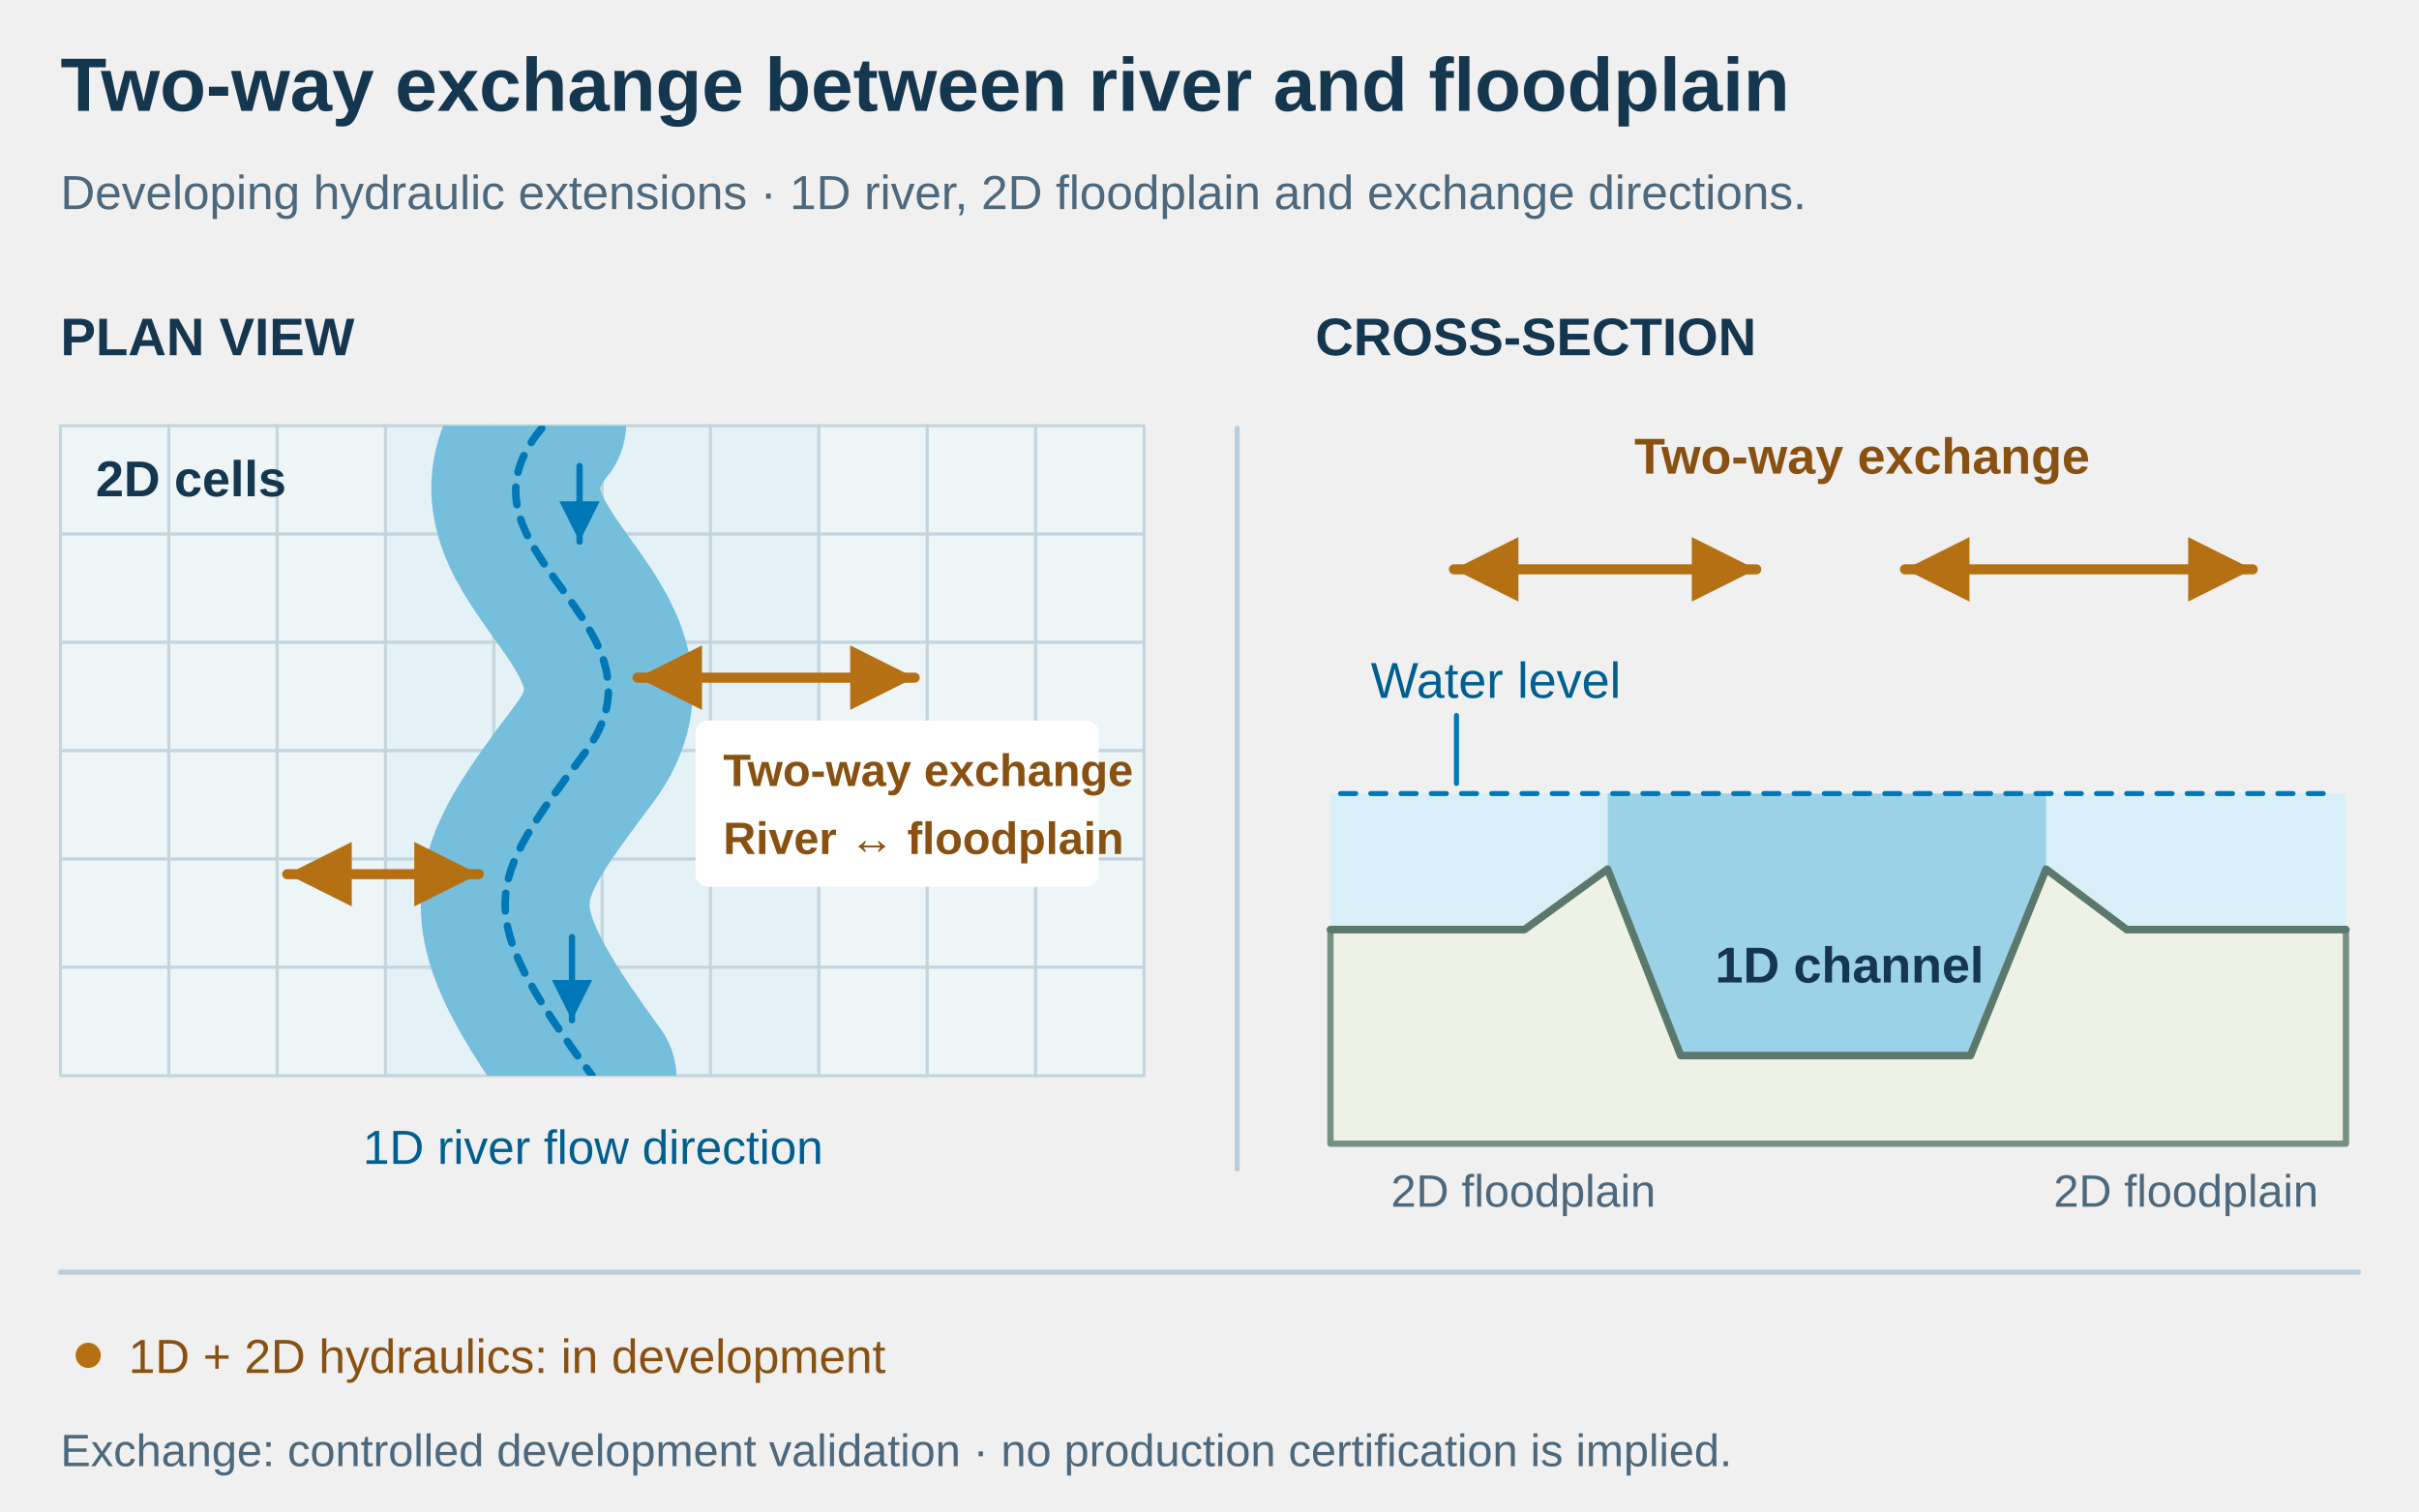
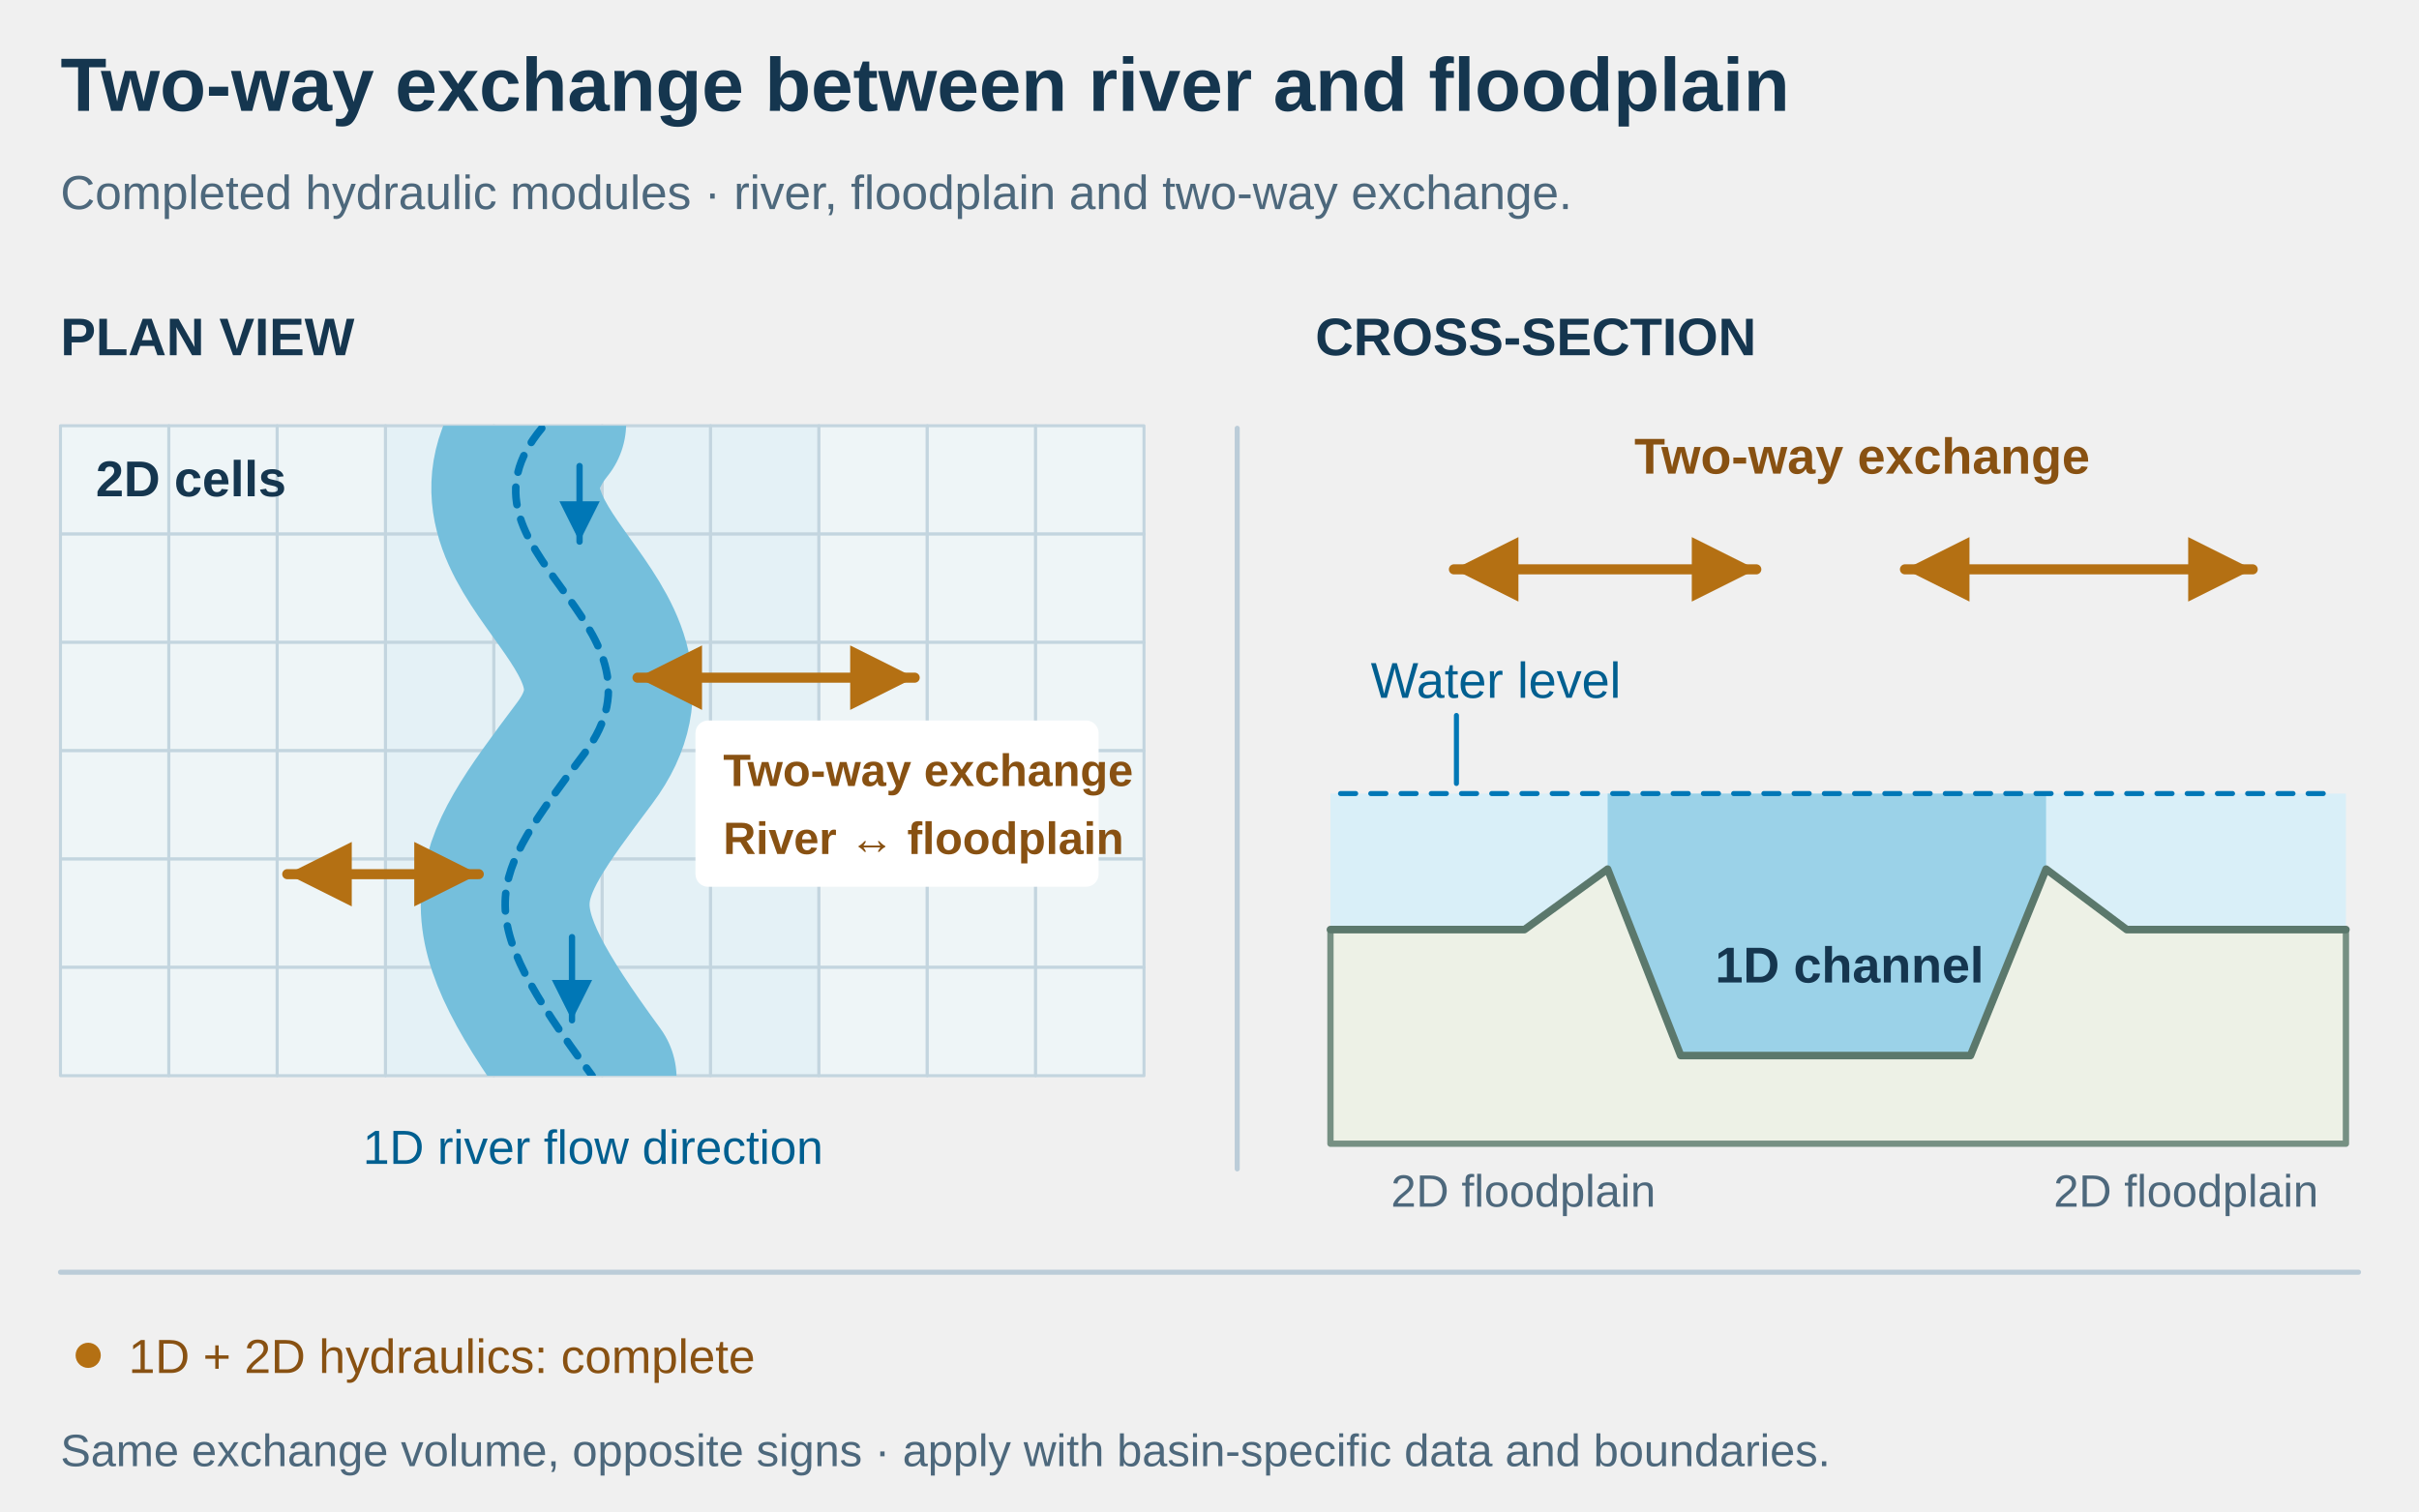
<svg xmlns="http://www.w3.org/2000/svg" width="960" height="600" viewBox="0 0 960 600" role="img" aria-labelledby="river-floodplain-en-title river-floodplain-en-desc" lang="en">
  <defs>
    <marker id="river-floodplain-en-blue-arrow" viewBox="0 0 10 10" refX="9" refY="5" markerWidth="8" markerHeight="8" orient="auto-start-reverse">
      <path d="M1 1 L9 5 L1 9 Z" fill="#0077b6" />
    </marker>
    <marker id="river-floodplain-en-blue-back" viewBox="0 0 10 10" refX="9" refY="5" markerWidth="8" markerHeight="8" orient="auto-start-reverse">
      <path d="M1 1 L9 5 L1 9 Z" fill="#0077b6" />
    </marker>
    <marker id="river-floodplain-en-teal-arrow" viewBox="0 0 10 10" refX="9" refY="5" markerWidth="8" markerHeight="8" orient="auto-start-reverse">
      <path d="M1 1 L9 5 L1 9 Z" fill="#13878c" />
    </marker>
    <marker id="river-floodplain-en-teal-back" viewBox="0 0 10 10" refX="9" refY="5" markerWidth="8" markerHeight="8" orient="auto-start-reverse">
      <path d="M1 1 L9 5 L1 9 Z" fill="#13878c" />
    </marker>
    <marker id="river-floodplain-en-amber-arrow" viewBox="0 0 10 10" refX="9" refY="5" markerWidth="8" markerHeight="8" orient="auto-start-reverse">
      <path d="M1 1 L9 5 L1 9 Z" fill="#b47013" />
    </marker>
    <marker id="river-floodplain-en-amber-back" viewBox="0 0 10 10" refX="9" refY="5" markerWidth="8" markerHeight="8" orient="auto-start-reverse">
      <path d="M1 1 L9 5 L1 9 Z" fill="#b47013" />
    </marker>
  </defs>
  <g font-family="Pretendard, Noto Sans KR, Malgun Gothic, Arial, sans-serif" stroke-linecap="round" stroke-linejoin="round">
    <text x="24" y="44" font-size="30" font-weight="700" fill="#15364f" text-anchor="start">Two-way exchange between river and floodplain</text>
-     <text x="24" y="83" font-size="19" font-weight="400" fill="#4d687c" text-anchor="start">Developing hydraulic extensions · 1D river, 2D floodplain and exchange directions.</text>
+     <text x="24" y="83" font-size="19" font-weight="400" fill="#4d687c" text-anchor="start">Completed hydraulic modules · river, floodplain and two-way exchange.</text>
    <text x="24" y="141" font-size="21" font-weight="700" fill="#15364f" text-anchor="start">PLAN VIEW</text>
    <text x="522" y="141" font-size="21" font-weight="700" fill="#15364f" text-anchor="start">CROSS-SECTION</text>
    <rect x="24" y="169" width="43" height="43" rx="0" fill="#eef5f7" stroke="#c3d5df" stroke-width="1.2" />
    <rect x="67" y="169" width="43" height="43" rx="0" fill="#eef5f7" stroke="#c3d5df" stroke-width="1.2" />
    <rect x="110" y="169" width="43" height="43" rx="0" fill="#eef5f7" stroke="#c3d5df" stroke-width="1.2" />
    <rect x="153" y="169" width="43" height="43" rx="0" fill="#e4f1f6" stroke="#c3d5df" stroke-width="1.2" />
    <rect x="196" y="169" width="43" height="43" rx="0" fill="#e4f1f6" stroke="#c3d5df" stroke-width="1.2" />
    <rect x="239" y="169" width="43" height="43" rx="0" fill="#e4f1f6" stroke="#c3d5df" stroke-width="1.2" />
    <rect x="282" y="169" width="43" height="43" rx="0" fill="#e4f1f6" stroke="#c3d5df" stroke-width="1.2" />
    <rect x="325" y="169" width="43" height="43" rx="0" fill="#eef5f7" stroke="#c3d5df" stroke-width="1.2" />
    <rect x="368" y="169" width="43" height="43" rx="0" fill="#eef5f7" stroke="#c3d5df" stroke-width="1.2" />
    <rect x="411" y="169" width="43" height="43" rx="0" fill="#eef5f7" stroke="#c3d5df" stroke-width="1.2" />
    <rect x="24" y="212" width="43" height="43" rx="0" fill="#eef5f7" stroke="#c3d5df" stroke-width="1.2" />
    <rect x="67" y="212" width="43" height="43" rx="0" fill="#eef5f7" stroke="#c3d5df" stroke-width="1.2" />
    <rect x="110" y="212" width="43" height="43" rx="0" fill="#eef5f7" stroke="#c3d5df" stroke-width="1.2" />
    <rect x="153" y="212" width="43" height="43" rx="0" fill="#e4f1f6" stroke="#c3d5df" stroke-width="1.2" />
    <rect x="196" y="212" width="43" height="43" rx="0" fill="#e4f1f6" stroke="#c3d5df" stroke-width="1.2" />
    <rect x="239" y="212" width="43" height="43" rx="0" fill="#e4f1f6" stroke="#c3d5df" stroke-width="1.2" />
    <rect x="282" y="212" width="43" height="43" rx="0" fill="#e4f1f6" stroke="#c3d5df" stroke-width="1.2" />
    <rect x="325" y="212" width="43" height="43" rx="0" fill="#eef5f7" stroke="#c3d5df" stroke-width="1.2" />
    <rect x="368" y="212" width="43" height="43" rx="0" fill="#eef5f7" stroke="#c3d5df" stroke-width="1.2" />
    <rect x="411" y="212" width="43" height="43" rx="0" fill="#eef5f7" stroke="#c3d5df" stroke-width="1.2" />
    <rect x="24" y="255" width="43" height="43" rx="0" fill="#eef5f7" stroke="#c3d5df" stroke-width="1.2" />
    <rect x="67" y="255" width="43" height="43" rx="0" fill="#eef5f7" stroke="#c3d5df" stroke-width="1.2" />
    <rect x="110" y="255" width="43" height="43" rx="0" fill="#eef5f7" stroke="#c3d5df" stroke-width="1.2" />
    <rect x="153" y="255" width="43" height="43" rx="0" fill="#e4f1f6" stroke="#c3d5df" stroke-width="1.2" />
    <rect x="196" y="255" width="43" height="43" rx="0" fill="#e4f1f6" stroke="#c3d5df" stroke-width="1.2" />
    <rect x="239" y="255" width="43" height="43" rx="0" fill="#e4f1f6" stroke="#c3d5df" stroke-width="1.2" />
    <rect x="282" y="255" width="43" height="43" rx="0" fill="#e4f1f6" stroke="#c3d5df" stroke-width="1.2" />
    <rect x="325" y="255" width="43" height="43" rx="0" fill="#eef5f7" stroke="#c3d5df" stroke-width="1.2" />
    <rect x="368" y="255" width="43" height="43" rx="0" fill="#eef5f7" stroke="#c3d5df" stroke-width="1.2" />
    <rect x="411" y="255" width="43" height="43" rx="0" fill="#eef5f7" stroke="#c3d5df" stroke-width="1.2" />
    <rect x="24" y="298" width="43" height="43" rx="0" fill="#eef5f7" stroke="#c3d5df" stroke-width="1.2" />
    <rect x="67" y="298" width="43" height="43" rx="0" fill="#eef5f7" stroke="#c3d5df" stroke-width="1.2" />
    <rect x="110" y="298" width="43" height="43" rx="0" fill="#eef5f7" stroke="#c3d5df" stroke-width="1.2" />
    <rect x="153" y="298" width="43" height="43" rx="0" fill="#e4f1f6" stroke="#c3d5df" stroke-width="1.2" />
    <rect x="196" y="298" width="43" height="43" rx="0" fill="#e4f1f6" stroke="#c3d5df" stroke-width="1.2" />
    <rect x="239" y="298" width="43" height="43" rx="0" fill="#e4f1f6" stroke="#c3d5df" stroke-width="1.2" />
    <rect x="282" y="298" width="43" height="43" rx="0" fill="#e4f1f6" stroke="#c3d5df" stroke-width="1.2" />
    <rect x="325" y="298" width="43" height="43" rx="0" fill="#eef5f7" stroke="#c3d5df" stroke-width="1.2" />
    <rect x="368" y="298" width="43" height="43" rx="0" fill="#eef5f7" stroke="#c3d5df" stroke-width="1.2" />
    <rect x="411" y="298" width="43" height="43" rx="0" fill="#eef5f7" stroke="#c3d5df" stroke-width="1.2" />
    <rect x="24" y="341" width="43" height="43" rx="0" fill="#eef5f7" stroke="#c3d5df" stroke-width="1.2" />
    <rect x="67" y="341" width="43" height="43" rx="0" fill="#eef5f7" stroke="#c3d5df" stroke-width="1.2" />
    <rect x="110" y="341" width="43" height="43" rx="0" fill="#eef5f7" stroke="#c3d5df" stroke-width="1.2" />
    <rect x="153" y="341" width="43" height="43" rx="0" fill="#e4f1f6" stroke="#c3d5df" stroke-width="1.2" />
    <rect x="196" y="341" width="43" height="43" rx="0" fill="#e4f1f6" stroke="#c3d5df" stroke-width="1.2" />
    <rect x="239" y="341" width="43" height="43" rx="0" fill="#e4f1f6" stroke="#c3d5df" stroke-width="1.2" />
    <rect x="282" y="341" width="43" height="43" rx="0" fill="#e4f1f6" stroke="#c3d5df" stroke-width="1.2" />
    <rect x="325" y="341" width="43" height="43" rx="0" fill="#eef5f7" stroke="#c3d5df" stroke-width="1.2" />
    <rect x="368" y="341" width="43" height="43" rx="0" fill="#eef5f7" stroke="#c3d5df" stroke-width="1.2" />
    <rect x="411" y="341" width="43" height="43" rx="0" fill="#eef5f7" stroke="#c3d5df" stroke-width="1.2" />
    <rect x="24" y="384" width="43" height="43" rx="0" fill="#eef5f7" stroke="#c3d5df" stroke-width="1.2" />
    <rect x="67" y="384" width="43" height="43" rx="0" fill="#eef5f7" stroke="#c3d5df" stroke-width="1.2" />
    <rect x="110" y="384" width="43" height="43" rx="0" fill="#eef5f7" stroke="#c3d5df" stroke-width="1.2" />
    <rect x="153" y="384" width="43" height="43" rx="0" fill="#e4f1f6" stroke="#c3d5df" stroke-width="1.2" />
    <rect x="196" y="384" width="43" height="43" rx="0" fill="#e4f1f6" stroke="#c3d5df" stroke-width="1.2" />
    <rect x="239" y="384" width="43" height="43" rx="0" fill="#e4f1f6" stroke="#c3d5df" stroke-width="1.2" />
    <rect x="282" y="384" width="43" height="43" rx="0" fill="#e4f1f6" stroke="#c3d5df" stroke-width="1.2" />
    <rect x="325" y="384" width="43" height="43" rx="0" fill="#eef5f7" stroke="#c3d5df" stroke-width="1.2" />
    <rect x="368" y="384" width="43" height="43" rx="0" fill="#eef5f7" stroke="#c3d5df" stroke-width="1.2" />
    <rect x="411" y="384" width="43" height="43" rx="0" fill="#eef5f7" stroke="#c3d5df" stroke-width="1.2" />
    <defs>
      <clipPath id="river-floodplain-en-plan-clip">
        <rect x="24" y="169" width="430" height="258" />
      </clipPath>
    </defs>
    <g clip-path="url(#river-floodplain-en-plan-clip)">
      <path d="M215 168 C174 219 271 247 232 299 S186 361 235 428" fill="none" stroke="#75bfdc" stroke-width="67" stroke-linecap="round" stroke-linejoin="round" />
      <path d="M215 170 C174 219 271 247 232 299 S186 361 235 427" fill="none" stroke="#0077b6" stroke-width="3" stroke-dasharray="7 6" stroke-linecap="round" stroke-linejoin="round" />
    </g>
    <line x1="230" y1="185" x2="230" y2="215" stroke="#0077b6" stroke-width="2.5" marker-end="url(#river-floodplain-en-blue-arrow)" />
    <line x1="227" y1="372" x2="227" y2="405" stroke="#0077b6" stroke-width="2.5" marker-end="url(#river-floodplain-en-blue-arrow)" />
    <line x1="253" y1="269" x2="363" y2="269" stroke="#b47013" stroke-width="4" marker-end="url(#river-floodplain-en-amber-arrow)" marker-start="url(#river-floodplain-en-amber-back)" />
    <line x1="114" y1="347" x2="190" y2="347" stroke="#b47013" stroke-width="4" marker-end="url(#river-floodplain-en-amber-arrow)" marker-start="url(#river-floodplain-en-amber-back)" />
    <text x="38" y="197" font-size="20" font-weight="700" fill="#15364f" text-anchor="start">2D cells</text>
    <rect x="276" y="286" width="160" height="66" rx="5" fill="#ffffff" stroke="none" stroke-width="1.8" />
    <text x="287" y="312" font-size="18" font-weight="700" fill="#885112" text-anchor="start">Two-way exchange</text>
    <text x="287" y="339" font-size="18" font-weight="700" fill="#885112" text-anchor="start">River ↔ floodplain</text>
    <text x="144" y="462" font-size="19" font-weight="400" fill="#005f90" text-anchor="start">1D river flow direction</text>
    <line x1="491" y1="170" x2="491" y2="464" stroke="#bbccd8" stroke-width="2" />
    <path d="M528 369 L605 369 L638 345 L667 419 L782 419 L812 345 L844 369 L931 369 L931 454 L528 454 Z" fill="#edf1e6" stroke="#769083" stroke-width="2.5" stroke-linecap="round" stroke-linejoin="round" />
    <path d="M528 315 H931 V369 H844 L812 345 L782 419 H667 L638 345 L605 369 H528 Z" fill="#d9eff8" stroke="none" stroke-width="3" stroke-linecap="round" stroke-linejoin="round" />
    <path d="M638 315 H812 V345 L782 419 H667 L638 345 Z" fill="#9bd2e8" stroke="none" stroke-width="3" stroke-linecap="round" stroke-linejoin="round" />
    <path d="M528 369 L605 369 L638 345 L667 419 L782 419 L812 345 L844 369 L931 369" fill="none" stroke="#5b786c" stroke-width="3" stroke-linecap="round" stroke-linejoin="round" />
    <line x1="532" y1="315" x2="925" y2="315" stroke="#0077b6" stroke-width="2" stroke-dasharray="6 6" />
    <text x="544" y="277" font-size="20" font-weight="400" fill="#005f90" text-anchor="start">Water level</text>
    <line x1="578" y1="284" x2="578" y2="311" stroke="#0077b6" stroke-width="2" />
    <line x1="577" y1="226" x2="697" y2="226" stroke="#b47013" stroke-width="4" marker-end="url(#river-floodplain-en-amber-arrow)" marker-start="url(#river-floodplain-en-amber-back)" />
    <line x1="756" y1="226" x2="894" y2="226" stroke="#b47013" stroke-width="4" marker-end="url(#river-floodplain-en-amber-arrow)" marker-start="url(#river-floodplain-en-amber-back)" />
    <text x="739" y="188" font-size="20" font-weight="700" fill="#885112" text-anchor="middle">Two-way exchange</text>
    <text x="734" y="390" font-size="20" font-weight="700" fill="#15364f" text-anchor="middle">1D channel</text>
    <text x="552" y="479" font-size="18" font-weight="400" fill="#4d687c" text-anchor="start">2D floodplain</text>
    <text x="815" y="479" font-size="18" font-weight="400" fill="#4d687c" text-anchor="start">2D floodplain</text>
    <line x1="24" y1="505" x2="936" y2="505" stroke="#bbccd8" stroke-width="2" />
    <circle cx="35" cy="538" r="5" fill="#b47013" stroke="none" stroke-width="2" />
-     <text x="51" y="545" font-size="19" font-weight="400" fill="#885112" text-anchor="start">1D + 2D hydraulics: in development</text>
-     <text x="24" y="582" font-size="18" font-weight="400" fill="#4d687c" text-anchor="start">Exchange: controlled development validation · no production certification is implied.</text>
+     <text x="51" y="545" font-size="19" font-weight="400" fill="#885112" text-anchor="start">1D + 2D hydraulics: complete</text>
+     <text x="24" y="582" font-size="18" font-weight="400" fill="#4d687c" text-anchor="start">Same exchange volume, opposite signs · apply with basin-specific data and boundaries.</text>
  </g>
</svg>
